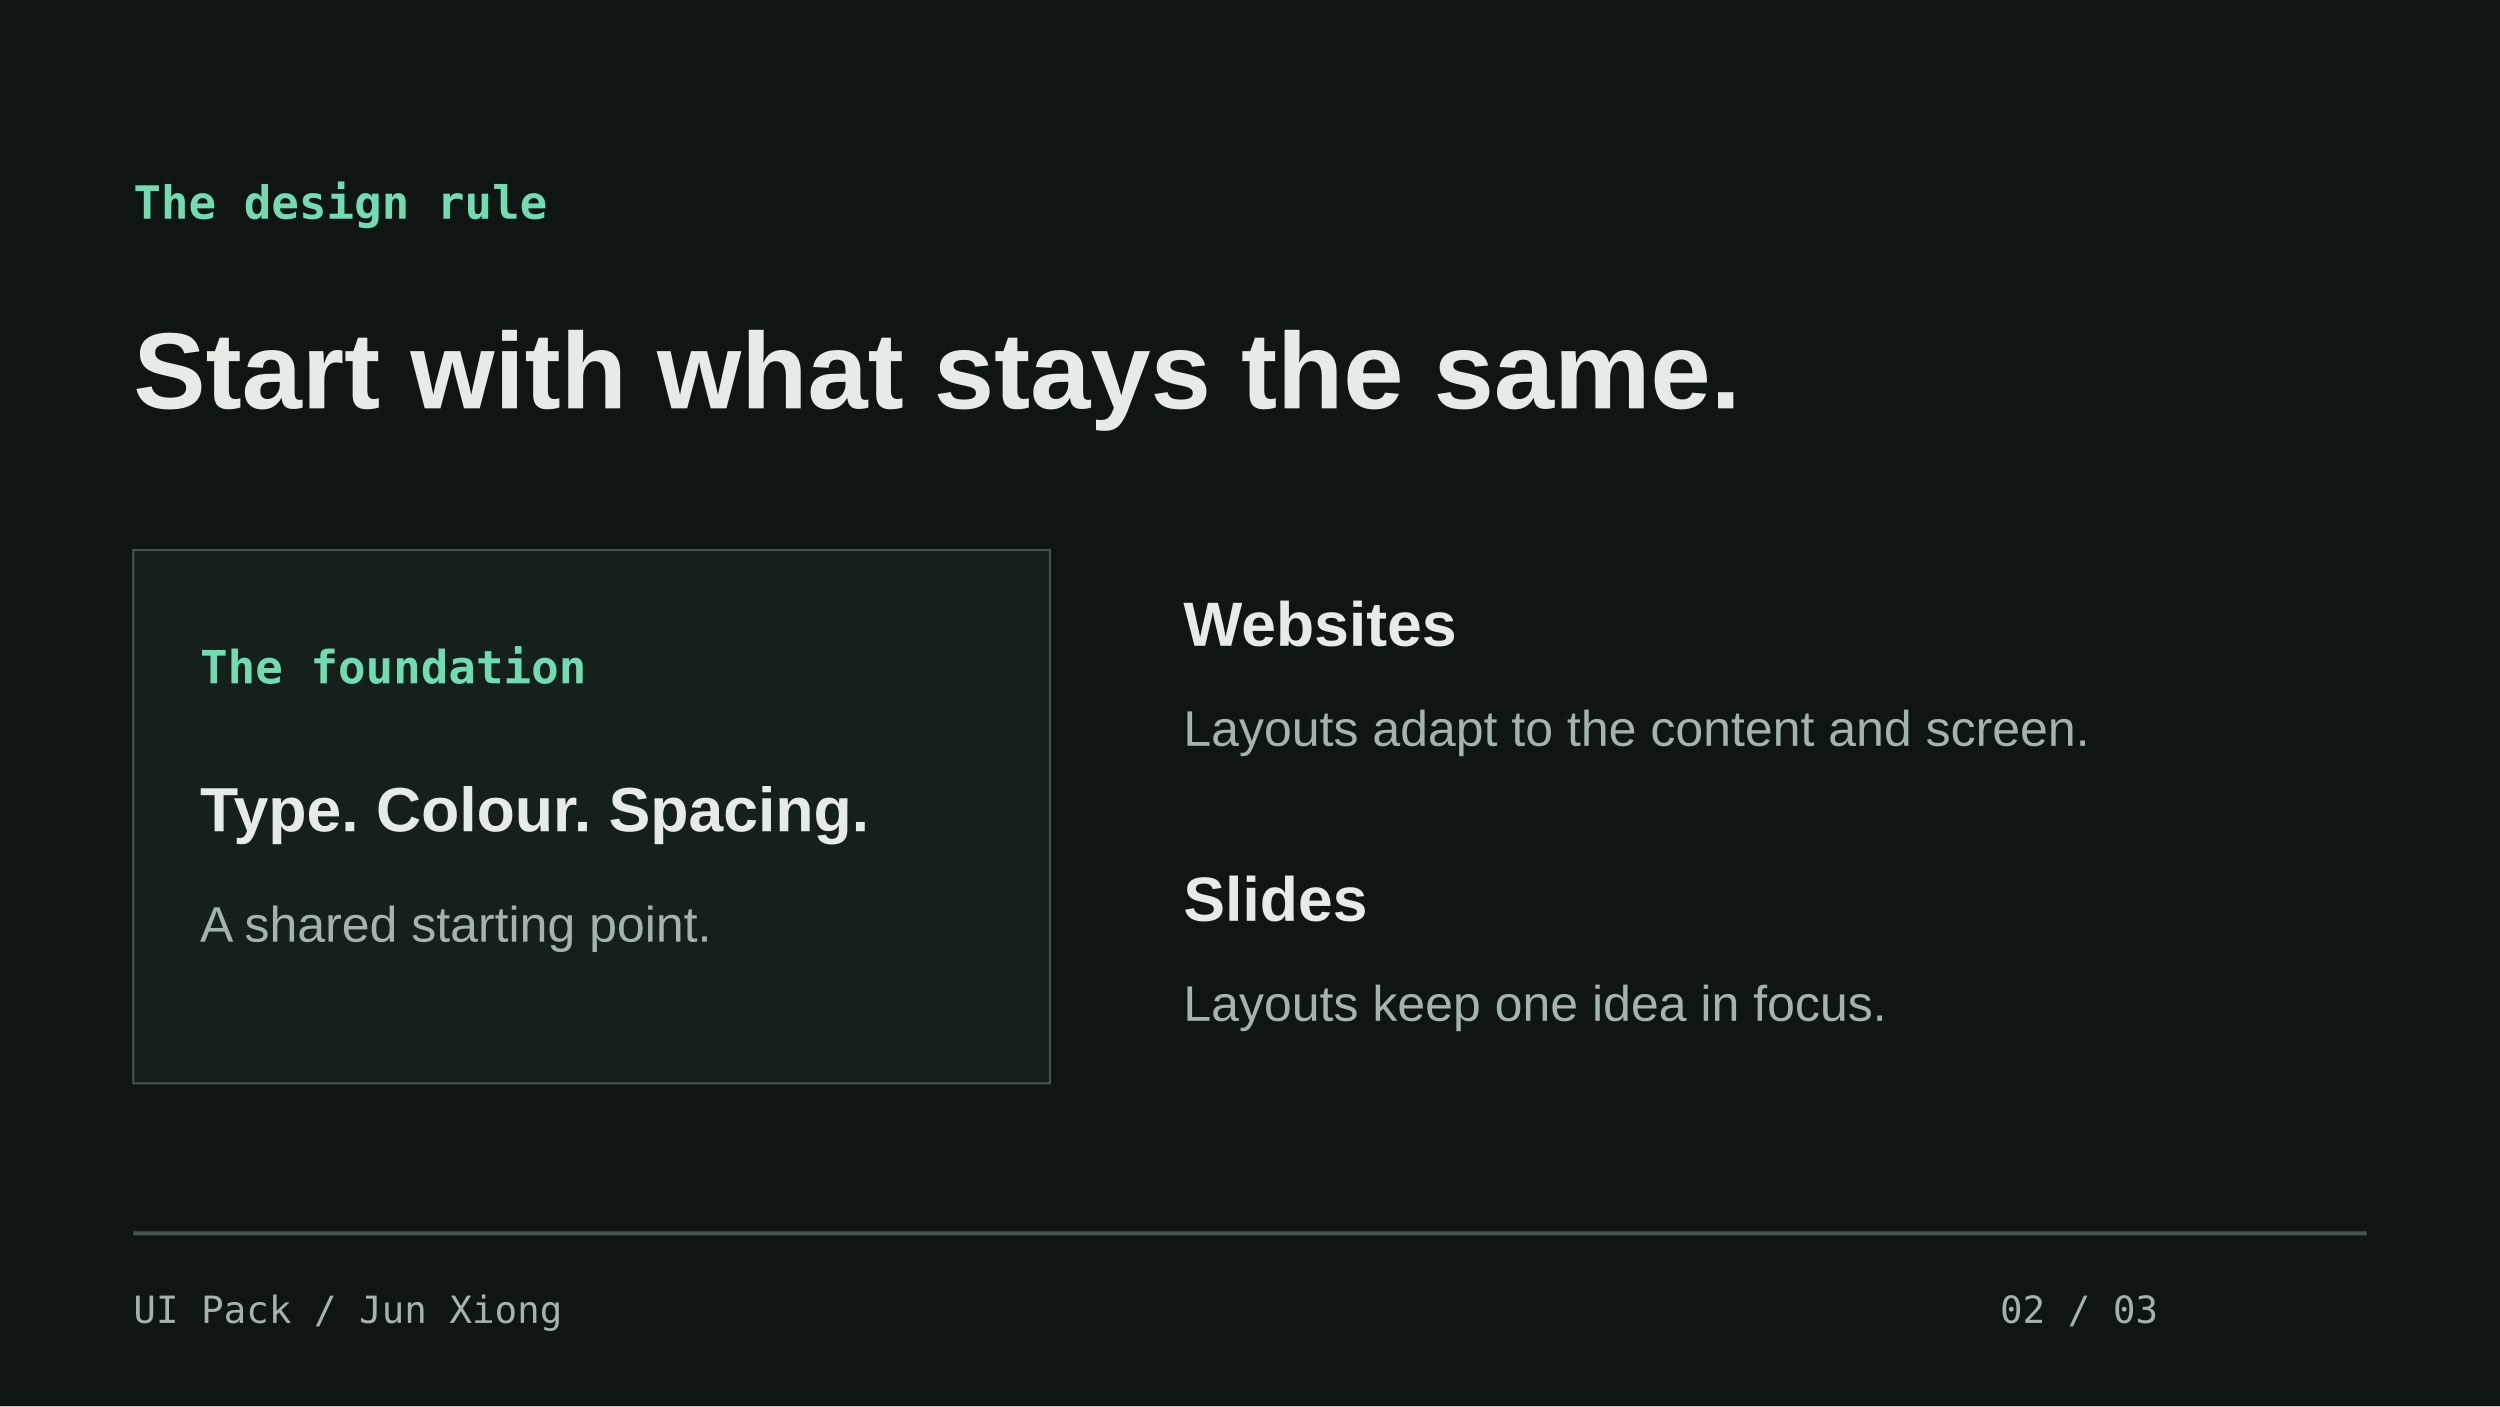
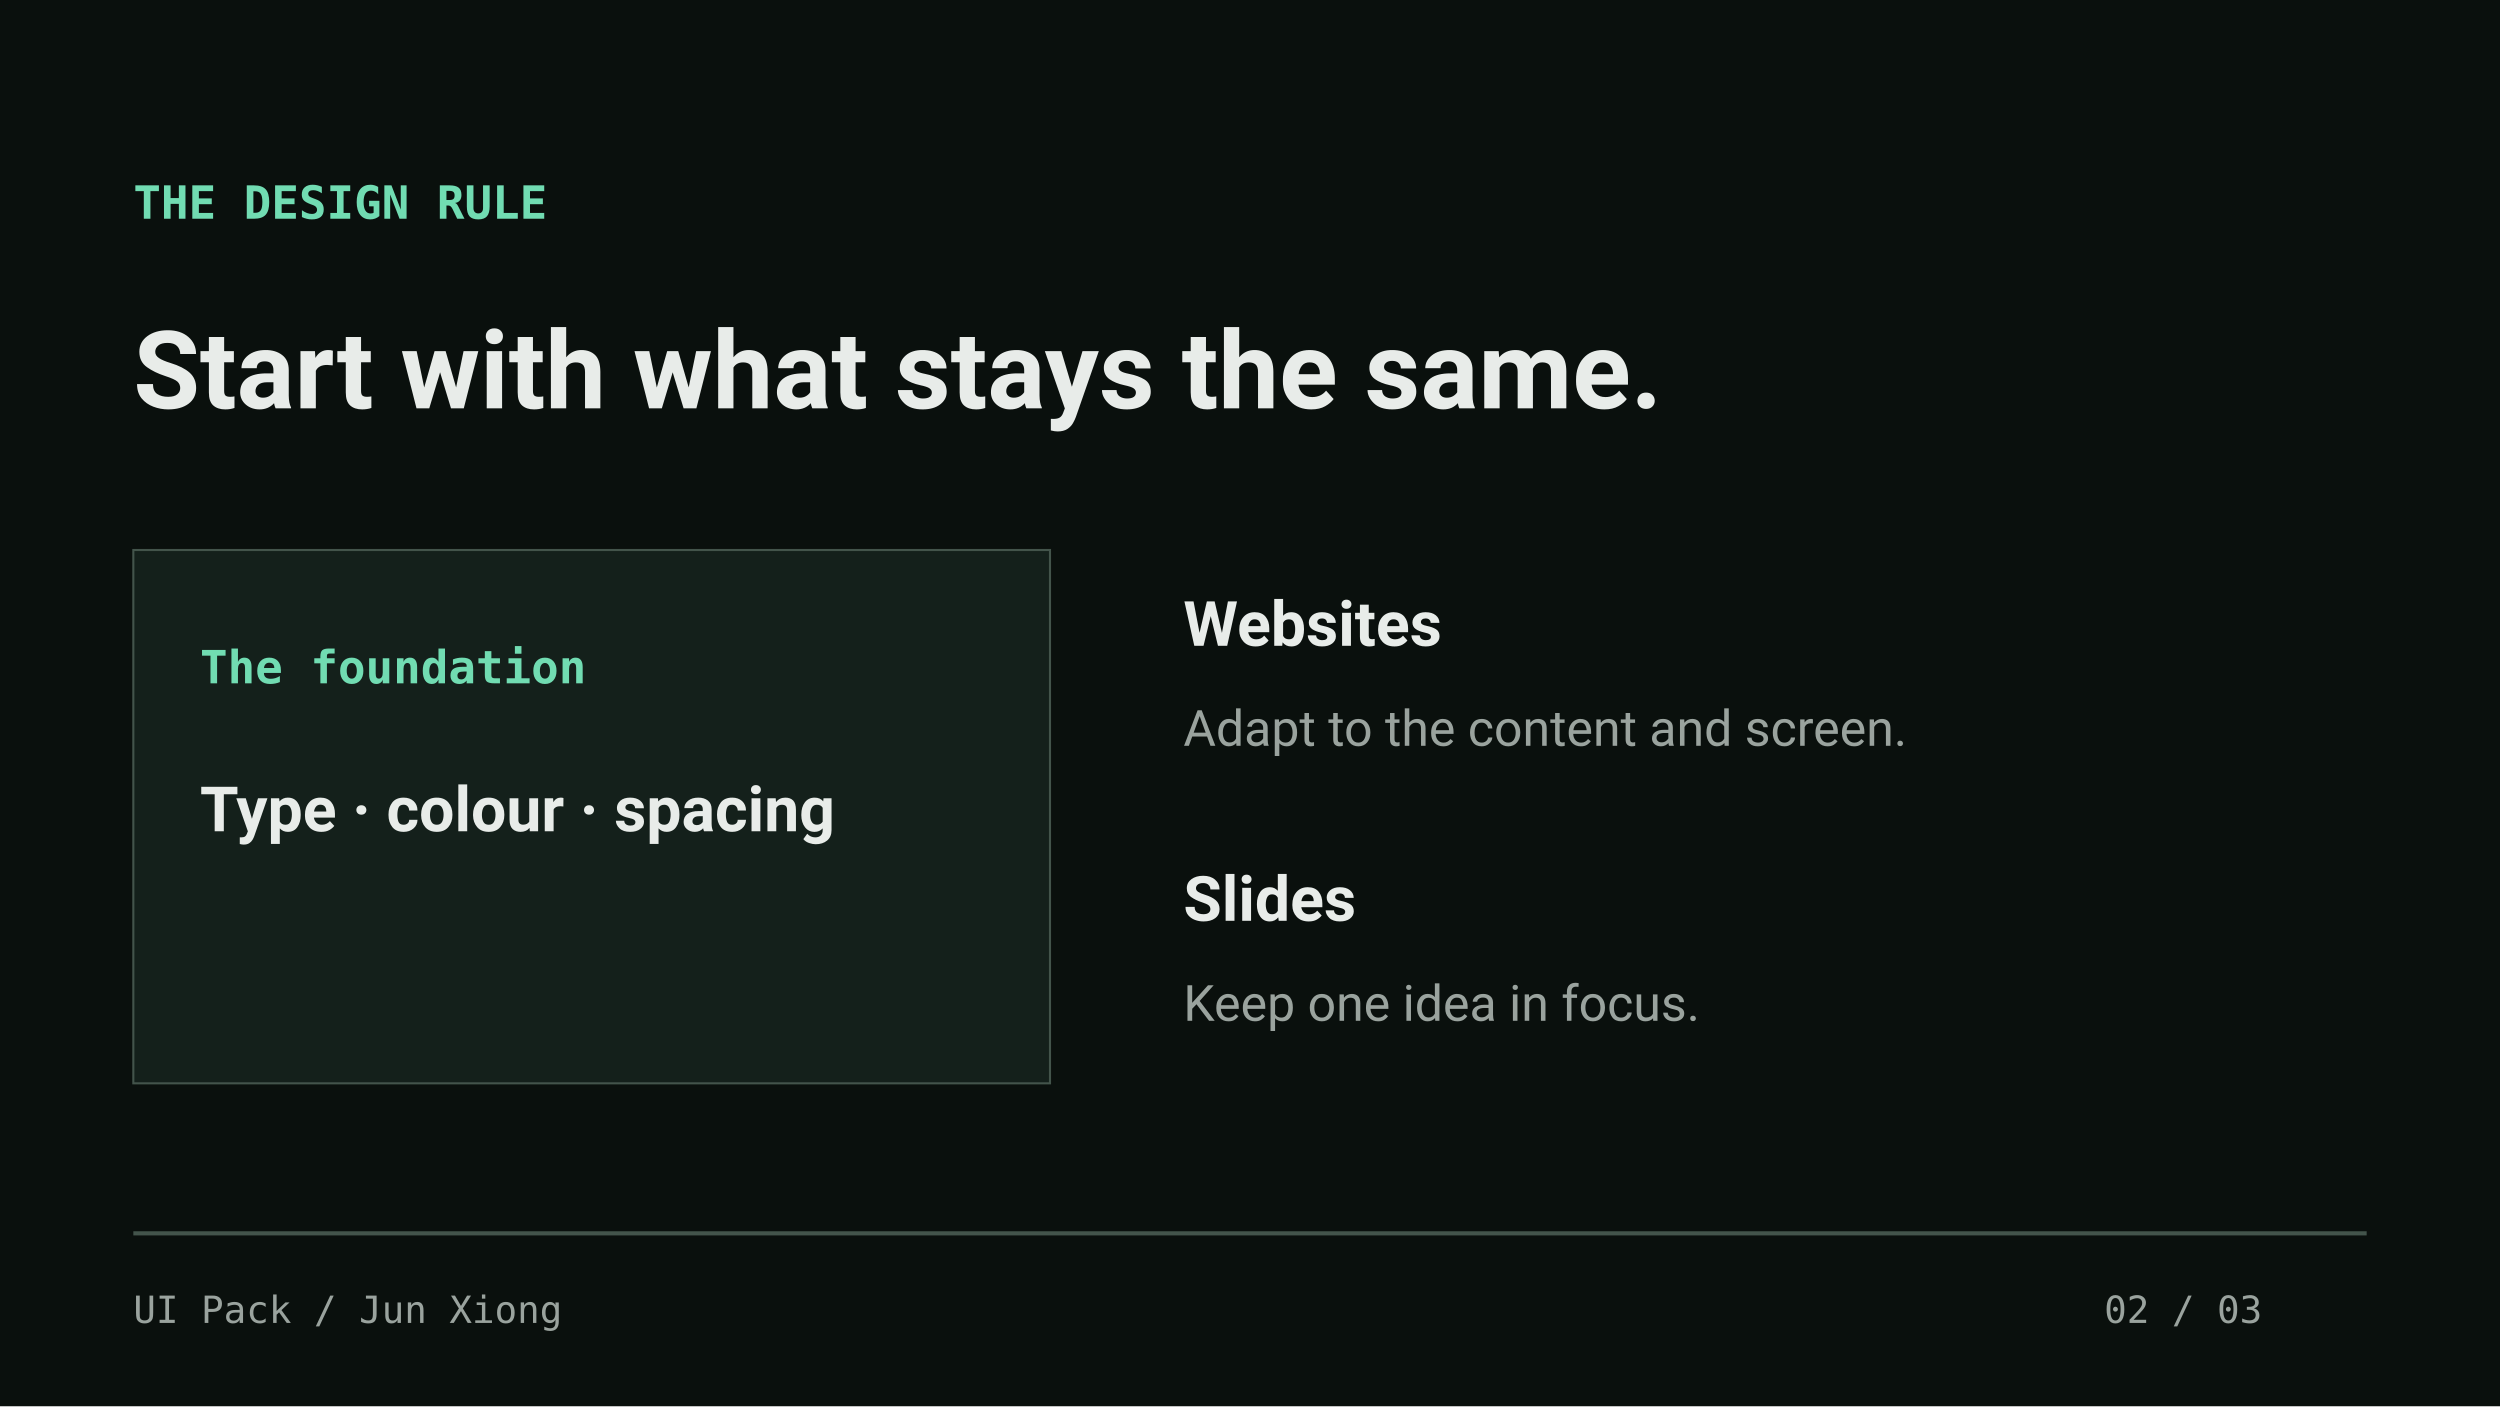
- <svg xmlns="http://www.w3.org/2000/svg" width="1200" height="675" viewBox="0 0 1200 675" role="img" aria-label="UI Pack explanation slide starter">
-   <rect width="1200" height="675" fill="#0E1512" />
-   <text x="64" y="105" font-family="IBM Plex Mono, monospace" font-size="22" fill="#71DCB2" font-weight="700">The design rule</text>
-   <text x="64" y="196" font-family="IBM Plex Sans, Arial, sans-serif" font-size="52" fill="#E6EBE8" font-weight="600">Start with what stays the same.</text>
-   <rect x="64" y="264" width="440" height="256" fill="#151F1B" stroke="#43544B" />
-   <text x="96" y="328" font-family="IBM Plex Mono, monospace" font-size="22" fill="#71DCB2" font-weight="700">The foundation</text>
-   <text x="96" y="399" font-family="IBM Plex Sans, Arial, sans-serif" font-size="30" fill="#E6EBE8" font-weight="600">Type. Colour. Spacing.</text>
-   <text x="96" y="452" font-family="IBM Plex Sans, Arial, sans-serif" font-size="24" fill="#A5B3AD" font-weight="400">A shared starting point.</text>
-   <text x="568" y="310" font-family="IBM Plex Sans, Arial, sans-serif" font-size="30" fill="#E6EBE8" font-weight="600">Websites</text>
-   <text x="568" y="358" font-family="IBM Plex Sans, Arial, sans-serif" font-size="24" fill="#A5B3AD" font-weight="400">Layouts adapt to the content and screen.</text>
-   <text x="568" y="442" font-family="IBM Plex Sans, Arial, sans-serif" font-size="30" fill="#E6EBE8" font-weight="600">Slides</text>
-   <text x="568" y="490" font-family="IBM Plex Sans, Arial, sans-serif" font-size="24" fill="#A5B3AD" font-weight="400">Layouts keep one idea in focus.</text>
-   <path d="M64 592H1136" stroke="#43544B" stroke-width="2" />
-   <text x="64" y="635" font-family="IBM Plex Mono, monospace" font-size="18" fill="#A5B3AD" font-weight="400">UI Pack / Jun Xiong</text>
-   <text x="960" y="635" font-family="IBM Plex Mono, monospace" font-size="18" fill="#A5B3AD" font-weight="400">02 / 03</text>
+ <svg xmlns="http://www.w3.org/2000/svg" width="1200" height="675" viewBox="0 0 1200 675" role="img">
+   <rect width="1200" height="675" fill="#0a100d" />
+   <text x="64" y="105" font-family="ui-monospace, SFMono-Regular, Menlo, Consolas, monospace" font-size="22" fill="#71dcb2" font-weight="700">THE DESIGN RULE</text>
+   <text x="64" y="196" font-family="system-ui, -apple-system, Segoe UI, Roboto, sans-serif" font-size="52" fill="#e8ece9" font-weight="600">Start with what stays the same.</text>
+   <rect x="64" y="264" width="440" height="256" fill="#14201b" stroke="#43544b" />
+   <text x="96" y="328" font-family="ui-monospace, SFMono-Regular, Menlo, Consolas, monospace" font-size="22" fill="#71dcb2" font-weight="700">The foundation</text>
+   <text x="96" y="399" font-family="system-ui, -apple-system, Segoe UI, Roboto, sans-serif" font-size="30" fill="#e8ece9" font-weight="600">Type · colour · spacing</text>
+   <text x="568" y="310" font-family="system-ui, -apple-system, Segoe UI, Roboto, sans-serif" font-size="30" fill="#e8ece9" font-weight="600">Websites</text>
+   <text x="568" y="358" font-family="system-ui, -apple-system, Segoe UI, Roboto, sans-serif" font-size="24" fill="#9aa39e" font-weight="400">Adapt to the content and screen.</text>
+   <text x="568" y="442" font-family="system-ui, -apple-system, Segoe UI, Roboto, sans-serif" font-size="30" fill="#e8ece9" font-weight="600">Slides</text>
+   <text x="568" y="490" font-family="system-ui, -apple-system, Segoe UI, Roboto, sans-serif" font-size="24" fill="#9aa39e" font-weight="400">Keep one idea in focus.</text>
+   <path d="M64 592H1136" stroke="#43544b" stroke-width="2" />
+   <text x="64" y="635" font-family="ui-monospace, SFMono-Regular, Menlo, Consolas, monospace" font-size="18" fill="#9aa39e" font-weight="400">UI Pack / Jun Xiong</text>
+   <text x="1010" y="635" font-family="ui-monospace, SFMono-Regular, Menlo, Consolas, monospace" font-size="18" fill="#9aa39e" font-weight="400">02 / 03</text>
</svg>
